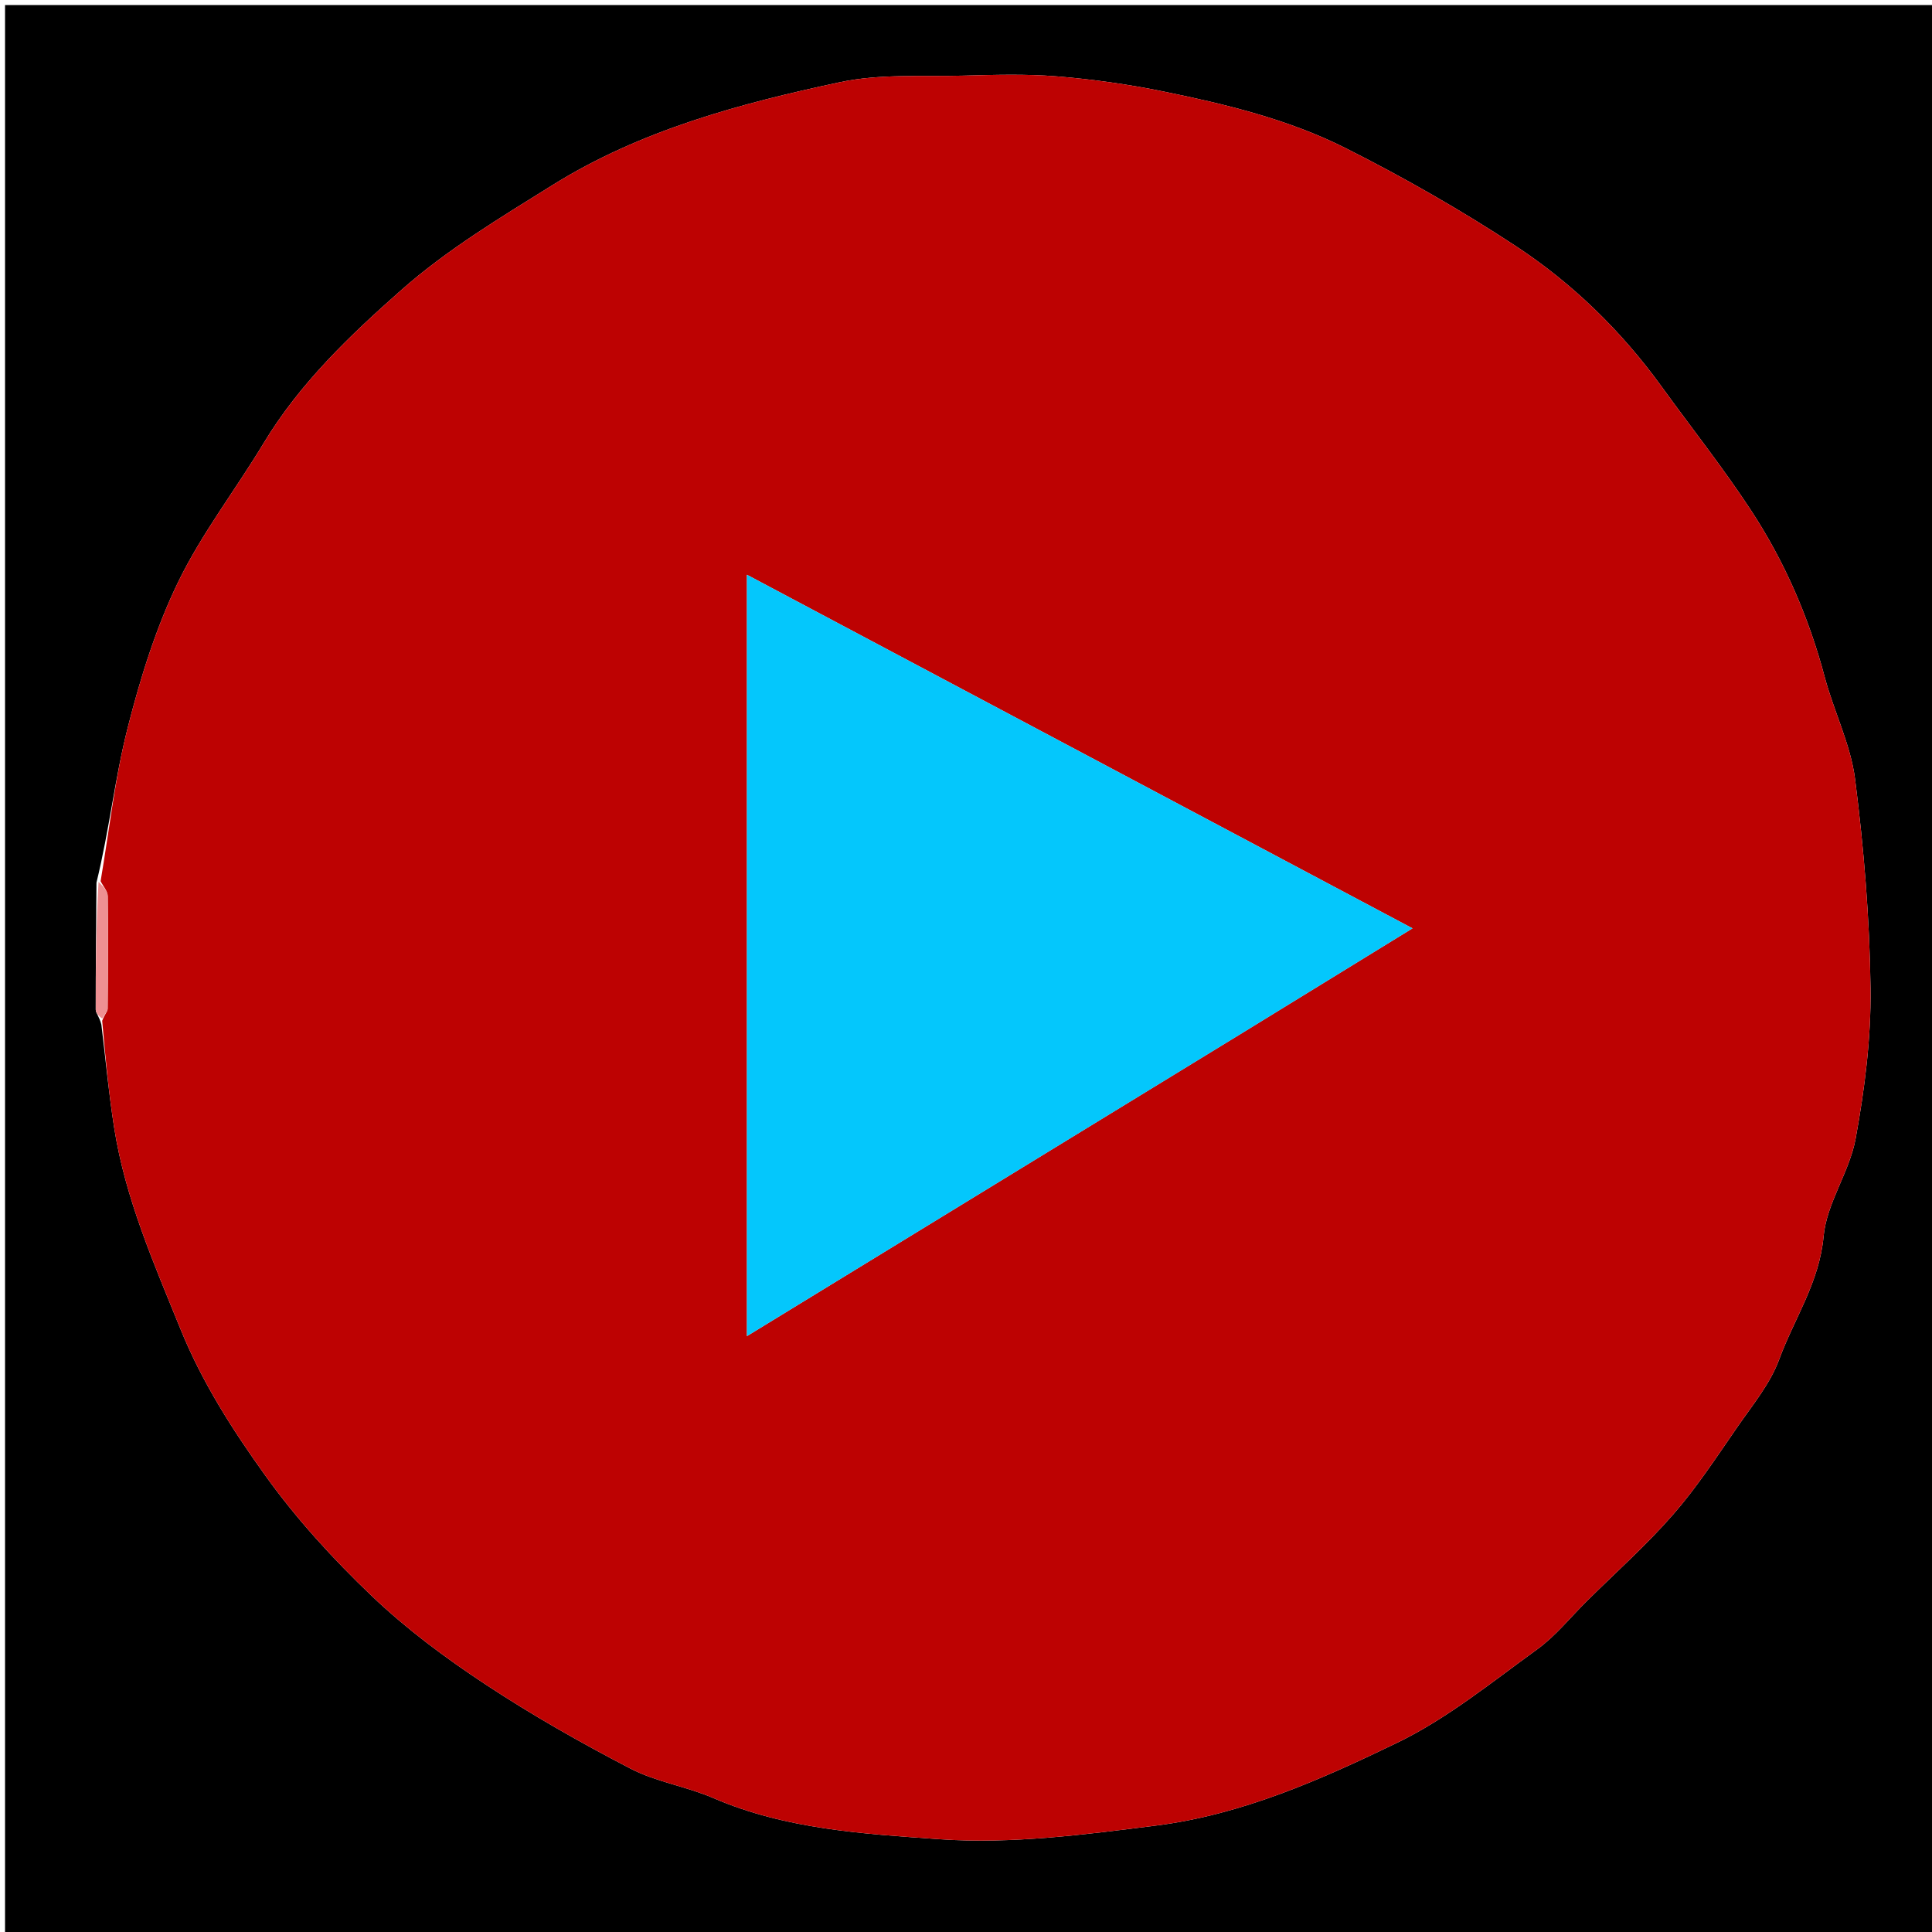
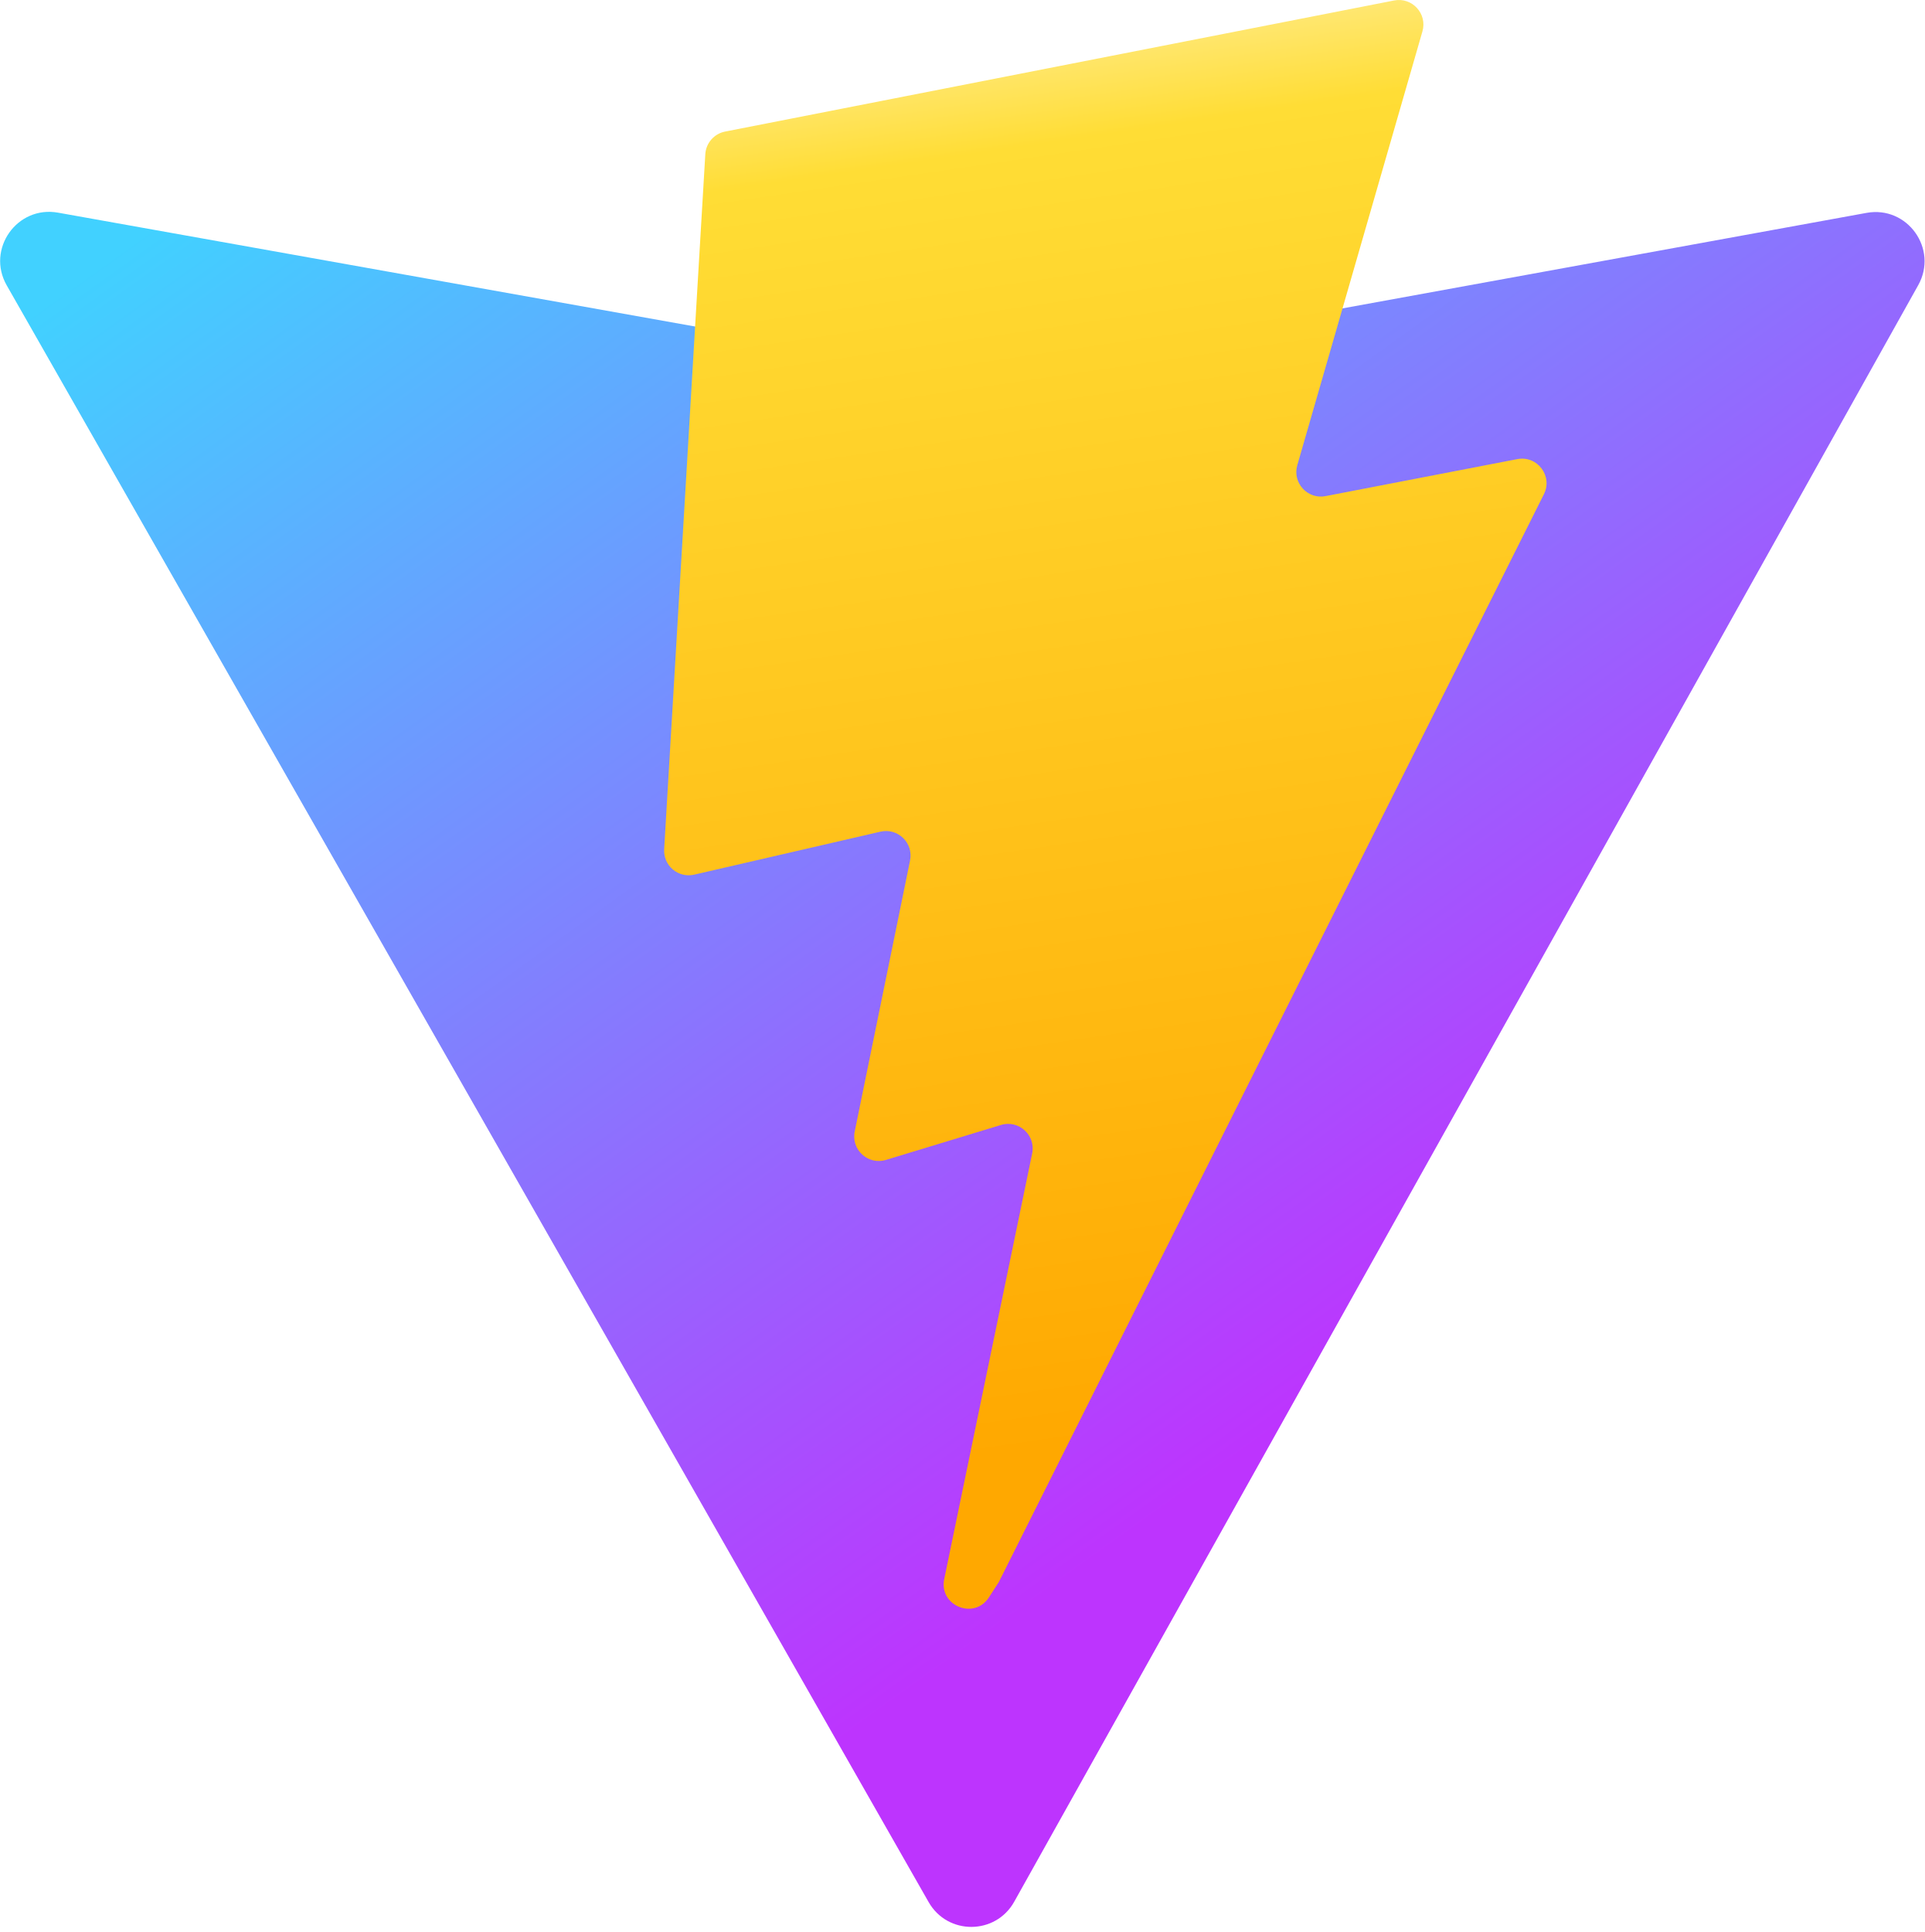
- <svg xmlns="http://www.w3.org/2000/svg" version="1.1" id="Layer_1" x="0px" y="0px" width="100%" viewBox="0 0 384 384" enable-background="new 0 0 384 384" xml:space="preserve">
-   <path fill="#000000" opacity="1" stroke="none" d=" M212,385   C141.333,385 71.167,385 1,385   C1,257 1,129 1,1   C129,1 257,1 385,1   C385,129 385,257 385,385   C327.5,385 270,385 212,385  M20.149,203.642   C20.985,210.493 21.625,217.375 22.698,224.189   C24.91,238.246 30.579,251.116 35.897,264.221   C40.199,274.82 46.224,284.196 52.705,293.238   C58.896,301.876 66.203,309.873 73.906,317.223   C80.77,323.774 88.533,329.53 96.471,334.771   C105.738,340.891 115.452,346.403 125.313,351.523   C130.433,354.182 136.441,355.073 141.78,357.379   C156.189,363.604 171.725,364.51 186.849,365.564   C201.066,366.555 215.611,364.638 229.864,362.832   C246.824,360.683 262.521,353.732 277.711,346.381   C287.637,341.577 296.452,334.381 305.477,327.859   C309.174,325.188 312.118,321.474 315.397,318.226   C321.151,312.524 327.237,307.111 332.548,301.022   C337.278,295.6 341.252,289.5 345.361,283.562   C348.349,279.243 351.858,275.01 353.631,270.185   C356.604,262.098 361.616,254.909 362.449,245.752   C363.051,239.138 367.606,232.964 368.823,226.306   C370.617,216.496 371.901,206.419 371.782,196.476   C371.616,182.601 370.463,168.68 368.719,154.907   C367.843,147.987 364.496,141.413 362.677,134.574   C359.531,122.739 354.711,111.63 348.037,101.446   C342.5,92.998 336.2,85.05 330.272,76.856   C322.258,65.779 312.543,56.307 301.203,48.86   C290.364,41.743 279.026,35.268 267.441,29.436   C256.079,23.716 243.634,20.71 231.19,18.172   C224.235,16.753 217.154,15.757 210.08,15.18   C203.896,14.676 197.639,14.871 191.422,15.036   C183.258,15.252 174.869,14.651 166.988,16.329   C147.061,20.571 127.301,25.875 109.77,36.814   C99.458,43.248 88.869,49.604 79.819,57.596   C69.613,66.608 59.591,76.148 52.398,88.086   C46.816,97.351 40.092,106.026 35.399,115.702   C30.965,124.844 27.888,134.79 25.373,144.677   C22.838,154.643 21.729,164.973 19.174,175.421   C19.108,183.84 19.014,192.259 19.028,200.678   C19.029,201.375 19.757,202.07 20.149,203.642  z" />
-   <path fill="#BD0202" opacity="1" stroke="none" d=" M19.995,175.143   C21.729,164.973 22.838,154.643 25.373,144.677   C27.888,134.79 30.965,124.844 35.399,115.702   C40.092,106.026 46.816,97.351 52.398,88.086   C59.591,76.148 69.613,66.608 79.819,57.596   C88.869,49.604 99.458,43.248 109.77,36.814   C127.301,25.875 147.061,20.571 166.988,16.329   C174.869,14.651 183.258,15.252 191.422,15.036   C197.639,14.871 203.896,14.676 210.08,15.18   C217.154,15.757 224.235,16.753 231.19,18.172   C243.634,20.71 256.079,23.716 267.441,29.436   C279.026,35.268 290.364,41.743 301.203,48.86   C312.543,56.307 322.258,65.779 330.272,76.856   C336.2,85.05 342.5,92.998 348.037,101.446   C354.711,111.63 359.531,122.739 362.677,134.574   C364.496,141.413 367.843,147.987 368.719,154.907   C370.463,168.68 371.616,182.601 371.782,196.476   C371.901,206.419 370.617,216.496 368.823,226.306   C367.606,232.964 363.051,239.138 362.449,245.752   C361.616,254.909 356.604,262.098 353.631,270.185   C351.858,275.01 348.349,279.243 345.361,283.562   C341.252,289.5 337.278,295.6 332.548,301.022   C327.237,307.111 321.151,312.524 315.397,318.226   C312.118,321.474 309.174,325.188 305.477,327.859   C296.452,334.381 287.637,341.577 277.711,346.381   C262.521,353.732 246.824,360.683 229.864,362.832   C215.611,364.638 201.066,366.555 186.849,365.564   C171.725,364.51 156.189,363.604 141.78,357.379   C136.441,355.073 130.433,354.182 125.313,351.523   C115.452,346.403 105.738,340.891 96.471,334.771   C88.533,329.53 80.77,323.774 73.906,317.223   C66.203,309.873 58.896,301.876 52.705,293.238   C46.224,284.196 40.199,274.82 35.897,264.221   C30.579,251.116 24.91,238.246 22.698,224.189   C21.625,217.375 20.985,210.493 20.308,202.89   C20.79,201.594 21.388,201.052 21.394,200.503   C21.47,193.039 21.519,185.573 21.412,178.11   C21.398,177.114 20.489,176.132 19.995,175.143  M246.857,205.341   C257.883,198.566 268.909,191.79 280.746,184.516   C236.196,160.85 192.528,137.651 148.461,114.242   C148.461,165.155 148.461,214.953 148.461,265.563   C181.569,245.309 213.909,225.524 246.857,205.341  z" />
-   <path fill="#EE9092" opacity="1" stroke="none" d=" M19.584,175.282   C20.489,176.132 21.398,177.114 21.412,178.11   C21.519,185.573 21.47,193.039 21.394,200.503   C21.388,201.052 20.79,201.594 20.308,202.453   C19.757,202.07 19.029,201.375 19.028,200.678   C19.014,192.259 19.108,183.84 19.584,175.282  z" />
-   <path fill="#04C7FC" opacity="1" stroke="none" d=" M246.553,205.54   C213.909,225.524 181.569,245.309 148.461,265.563   C148.461,214.953 148.461,165.155 148.461,114.242   C192.528,137.651 236.196,160.85 280.746,184.516   C268.909,191.79 257.883,198.566 246.553,205.54  z" />
+ <svg xmlns="http://www.w3.org/2000/svg" aria-hidden="true" role="img" class="iconify iconify--logos" width="31.88" height="32" preserveAspectRatio="xMidYMid meet" viewBox="0 0 256 257">
+   <defs>
+     <linearGradient id="IconifyId1813088fe1fbc01fb466" x1="-.828%" x2="57.636%" y1="7.652%" y2="78.411%">
+       <stop offset="0%" stop-color="#41D1FF" />
+       <stop offset="100%" stop-color="#BD34FE" />
+     </linearGradient>
+     <linearGradient id="IconifyId1813088fe1fbc01fb467" x1="43.376%" x2="50.316%" y1="2.242%" y2="89.03%">
+       <stop offset="0%" stop-color="#FFEA83" />
+       <stop offset="8.333%" stop-color="#FFDD35" />
+       <stop offset="100%" stop-color="#FFA800" />
+     </linearGradient>
+   </defs>
+   <path fill="url(#IconifyId1813088fe1fbc01fb466)" d="M255.153 37.938L134.897 252.976c-2.483 4.44-8.862 4.466-11.382.048L.875 37.958c-2.746-4.814 1.371-10.646 6.827-9.67l120.385 21.517a6.537 6.537 0 0 0 2.322-.004l117.867-21.483c5.438-.991 9.574 4.796 6.877 9.62Z" />
+   <path fill="url(#IconifyId1813088fe1fbc01fb467)" d="M185.432.063L96.44 17.501a3.268 3.268 0 0 0-2.634 3.014l-5.474 92.456a3.268 3.268 0 0 0 3.997 3.378l24.777-5.718c2.318-.535 4.413 1.507 3.936 3.838l-7.361 36.047c-.495 2.426 1.782 4.5 4.151 3.78l15.304-4.649c2.372-.72 4.652 1.36 4.15 3.788l-11.698 56.621c-.732 3.542 3.979 5.473 5.943 2.437l1.313-2.028l72.516-144.72c1.215-2.423-.88-5.186-3.54-4.672l-25.505 4.922c-2.396.462-4.435-1.77-3.759-4.114l16.646-57.705c.677-2.35-1.37-4.583-3.769-4.113Z" />
</svg>
